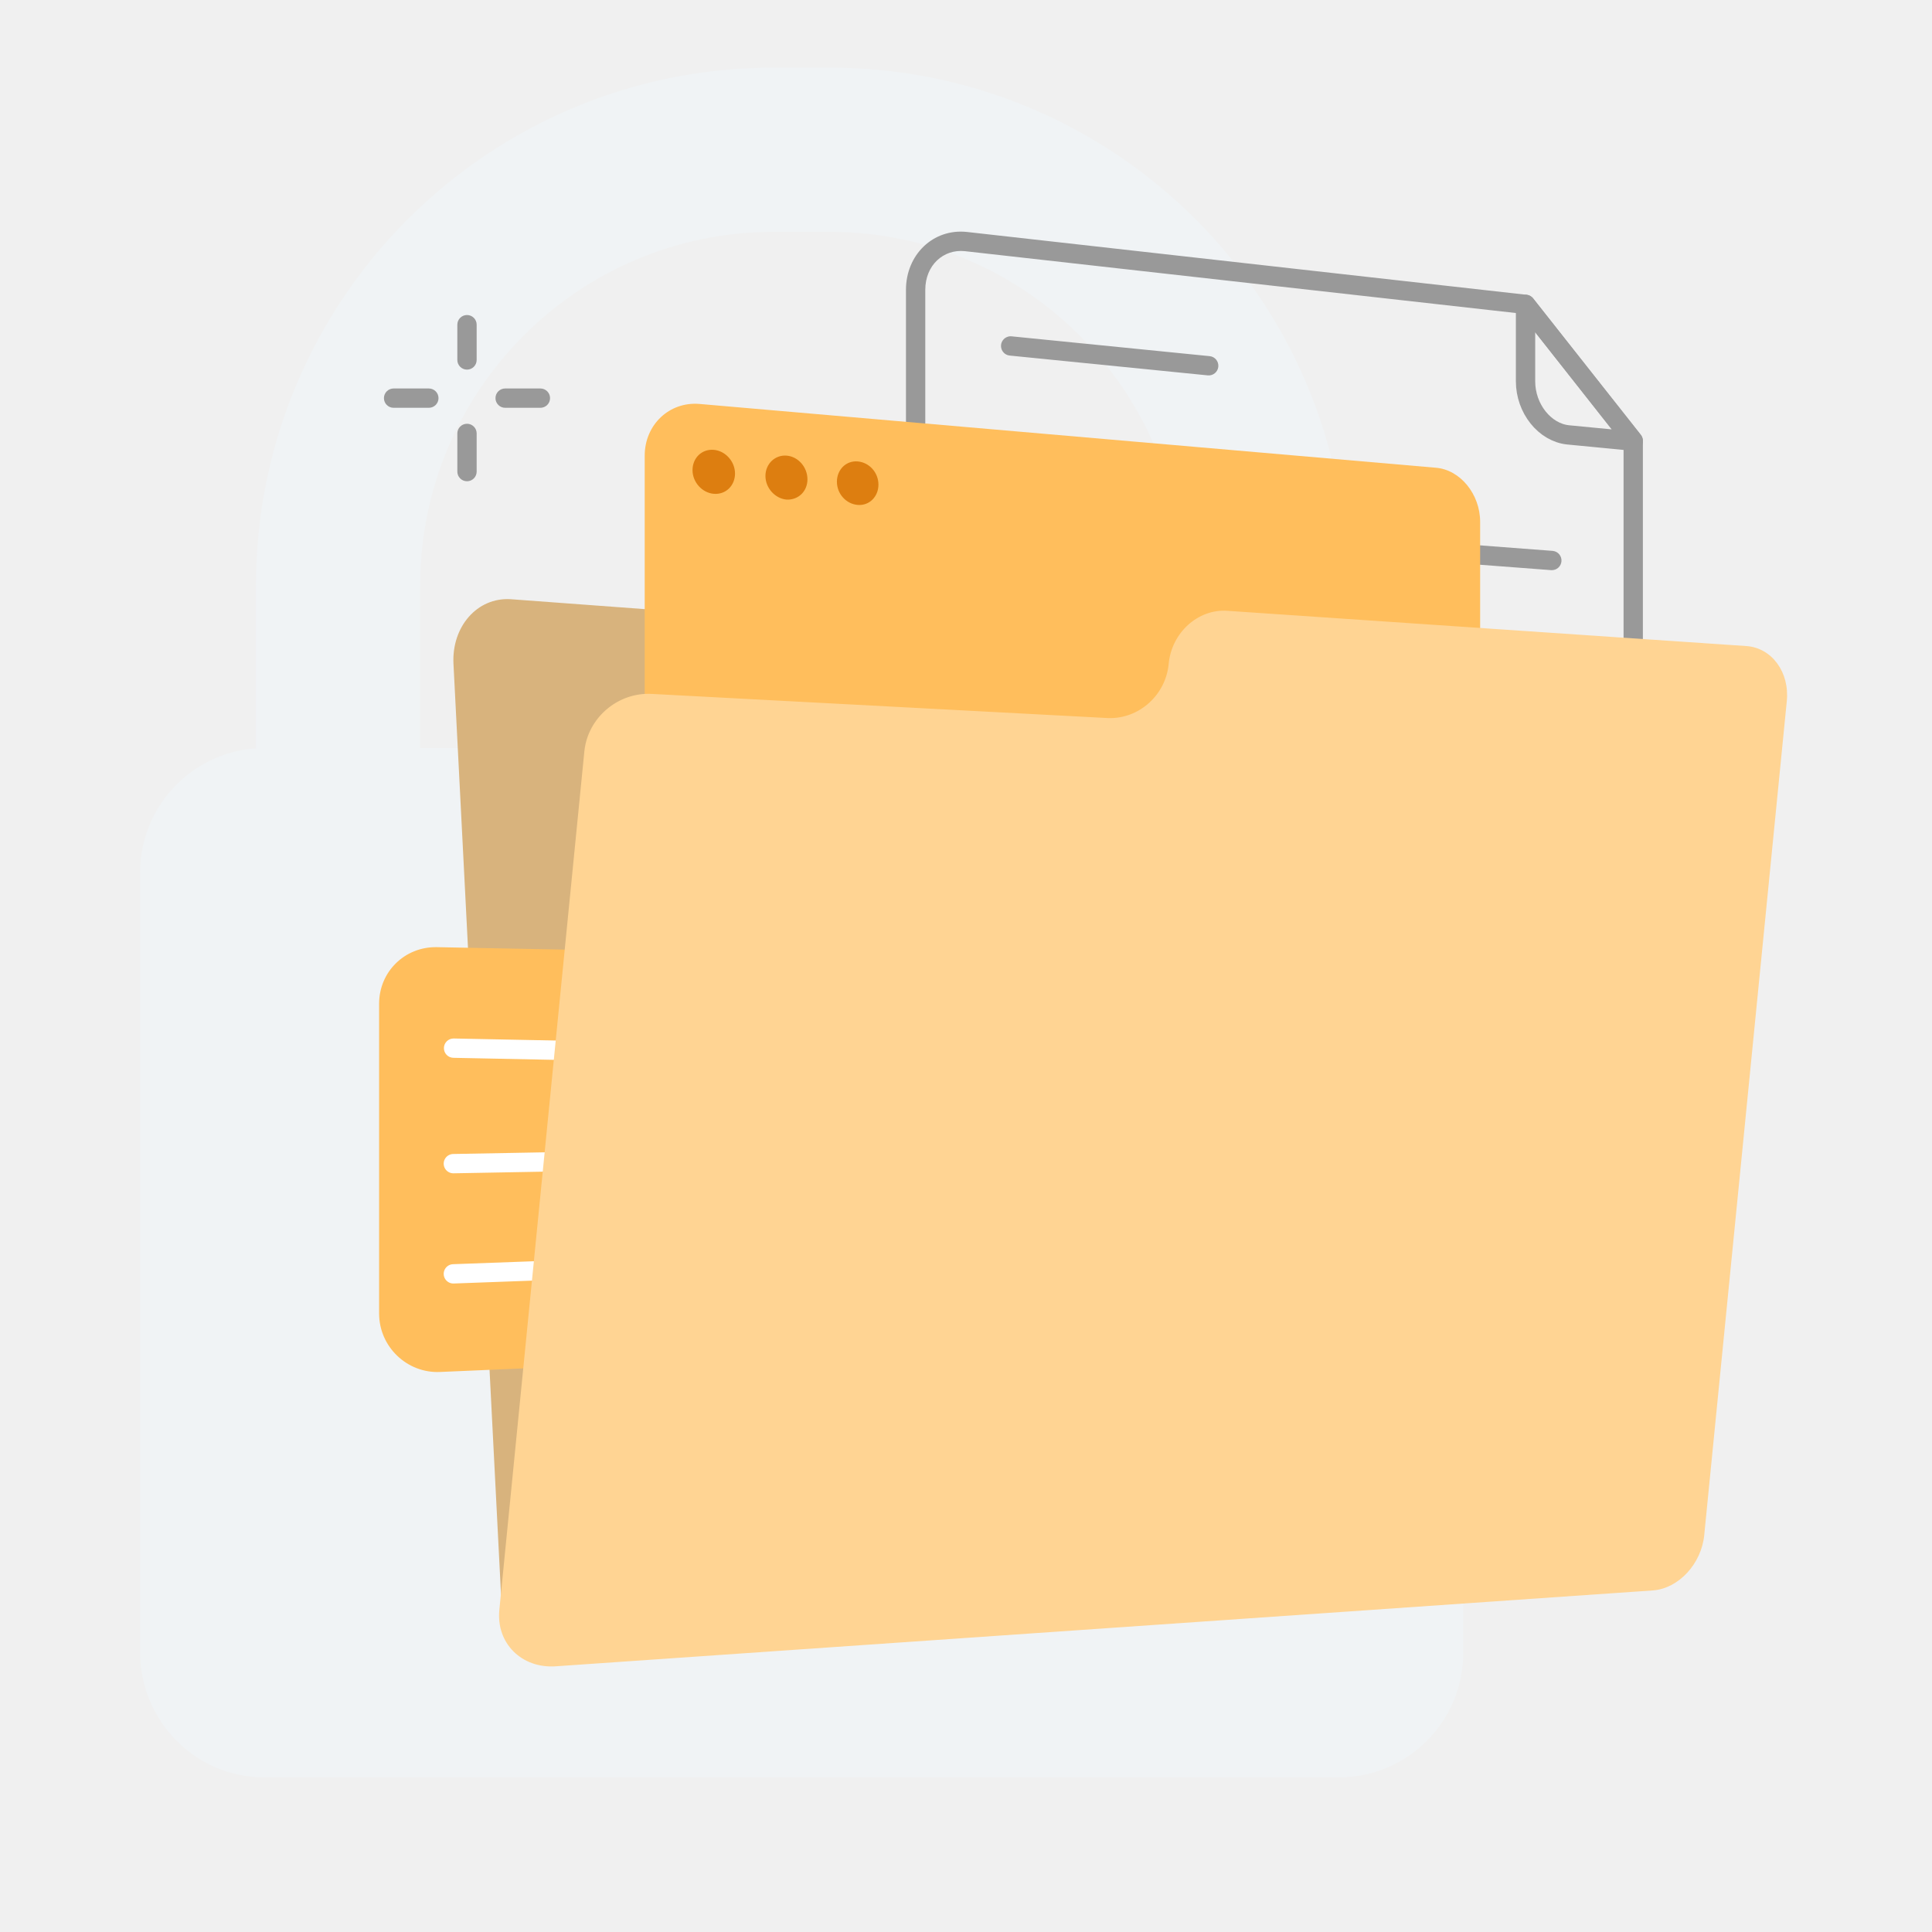
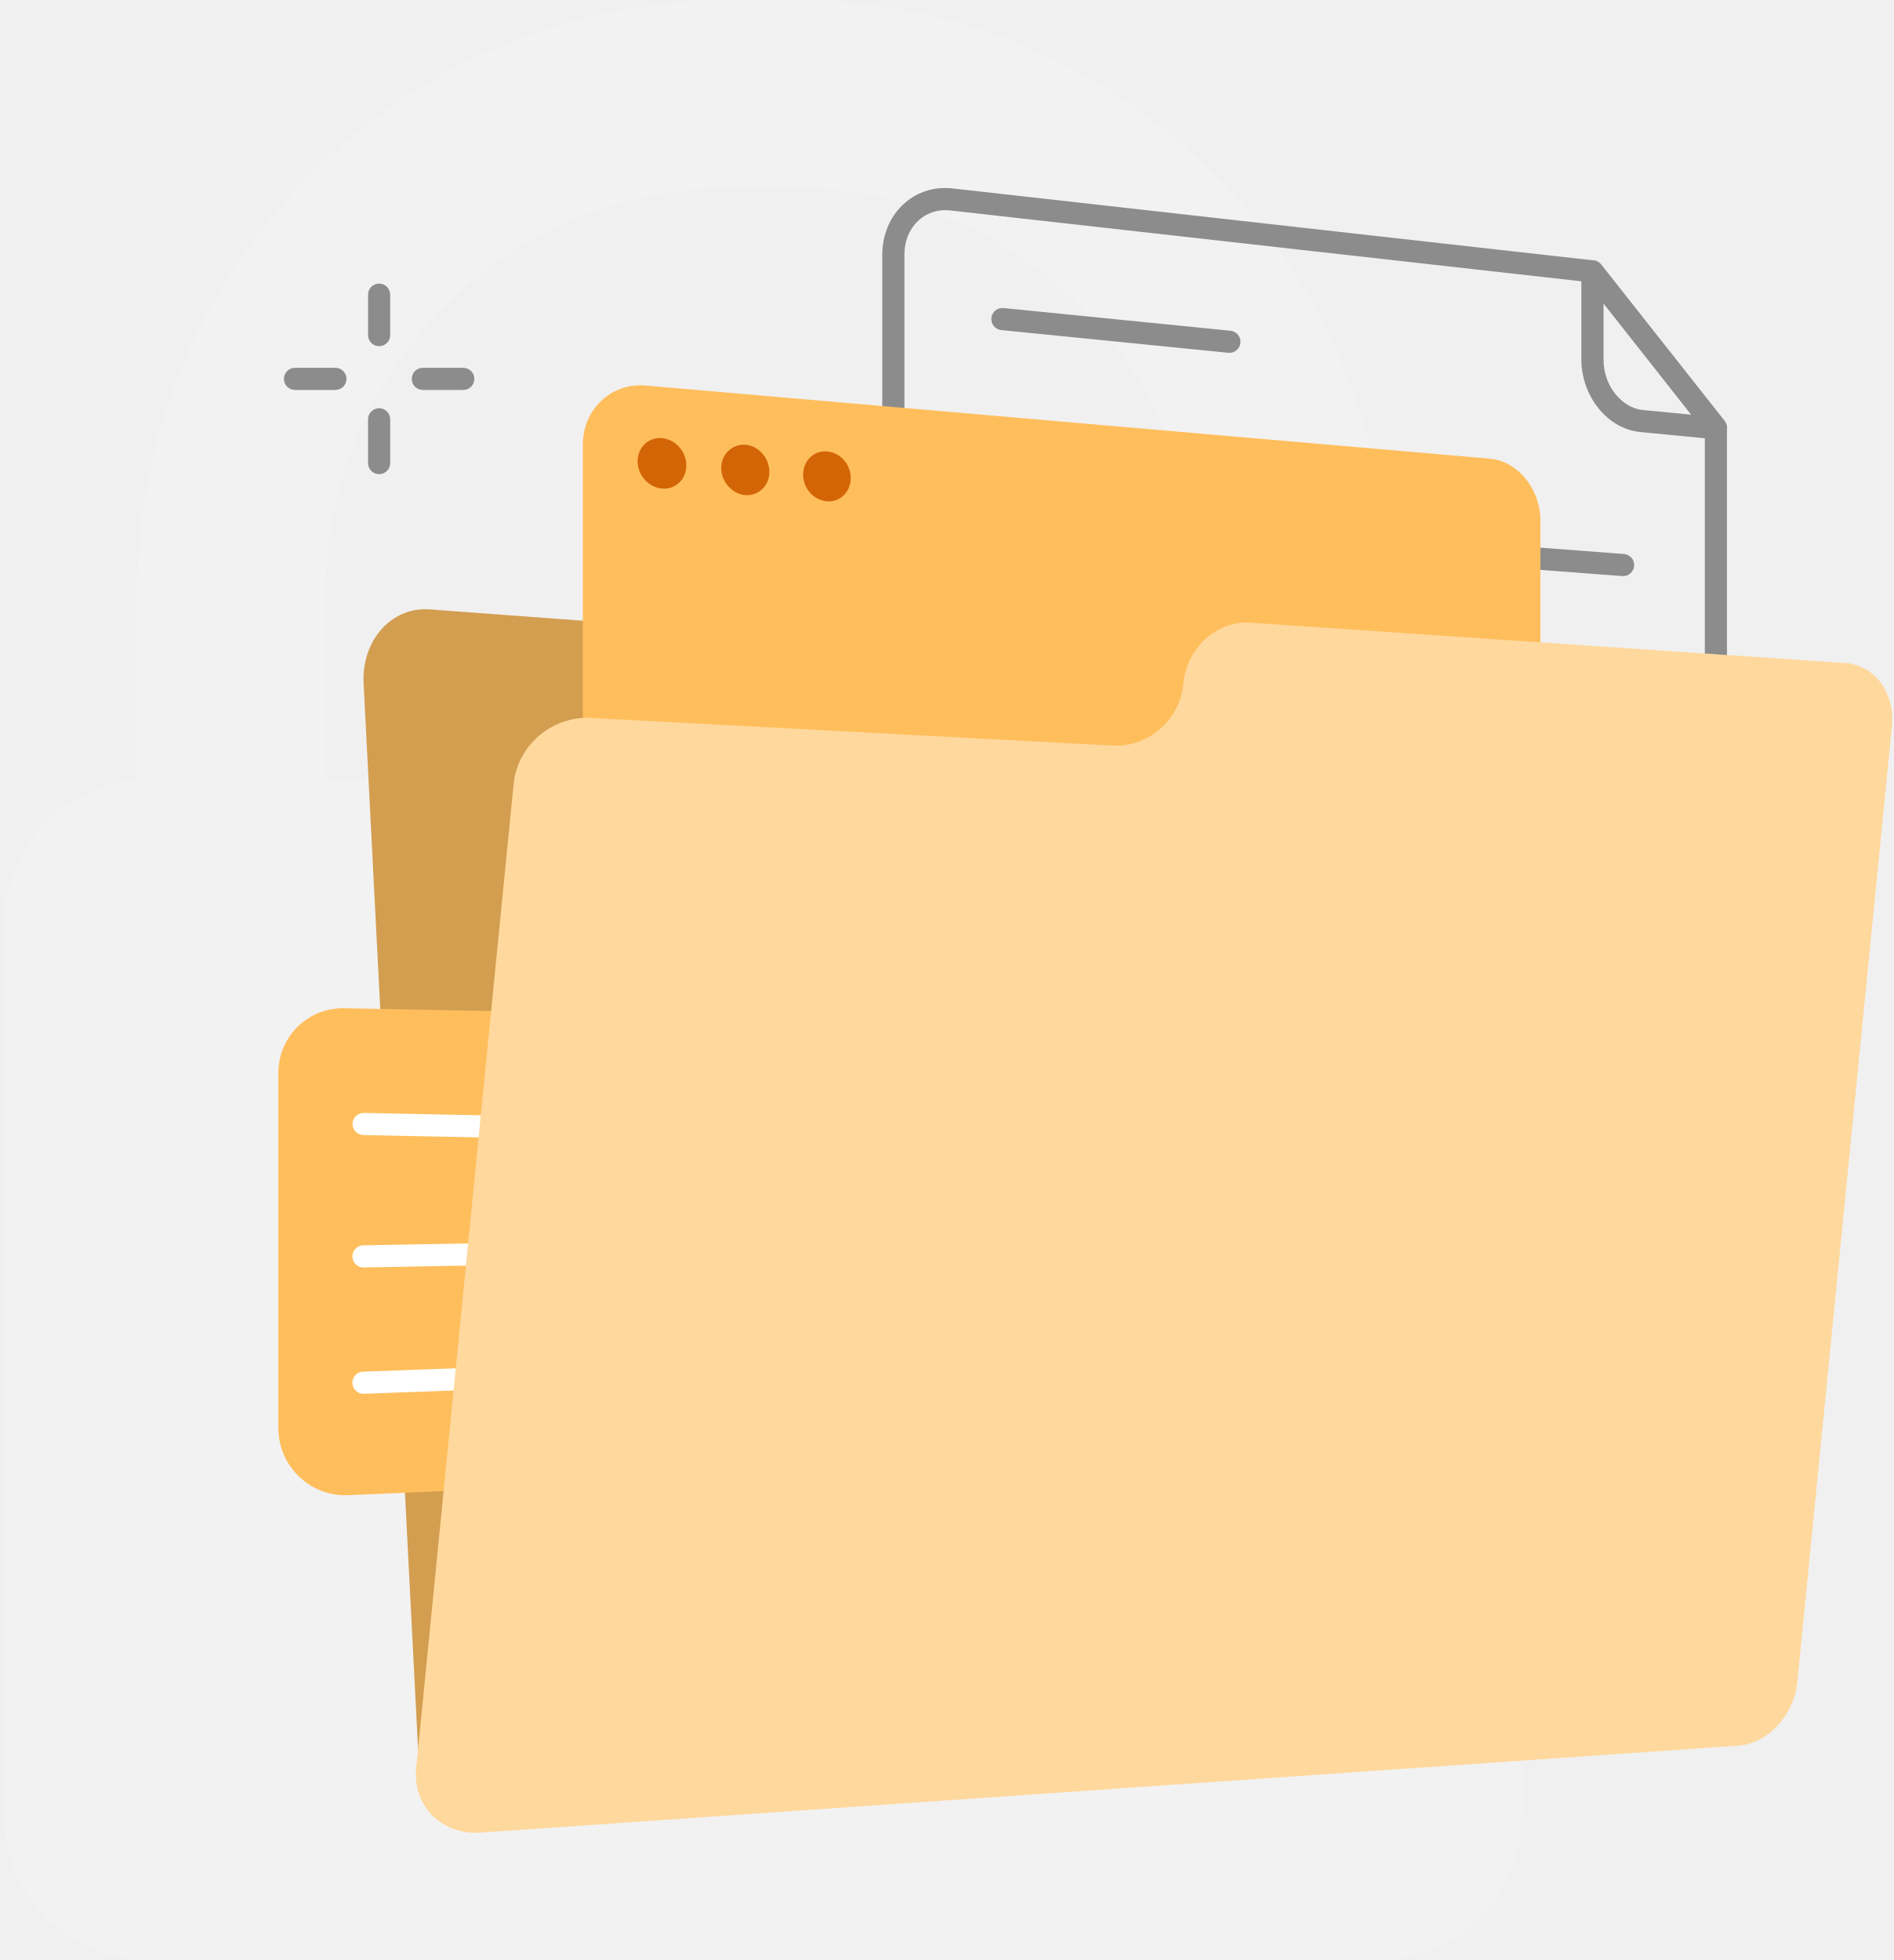
- <svg xmlns="http://www.w3.org/2000/svg" width="400" height="400" fill="none" viewBox="0 0 400 400">
-   <path fill="#F0F3F5" d="M54.795 368h222.359c14.197 0 25.795-11.507 25.795-25.815V180.689c0-14.209-11.498-25.815-25.795-25.815H54.795C40.598 154.874 29 166.38 29 180.689v161.496C29.1 356.493 40.598 368 54.795 368" />
-   <path stroke="#F0F3F5" stroke-width="34" d="M261.956 248.629H69.992V121.254c0-49.83 40.393-90.254 90.183-90.254h11.598c49.791 0 90.183 40.424 90.183 90.254z" clip-rule="evenodd" />
-   <path fill="#D8B37D" d="M154.776 316.169c-11.098 1.801-50.89 17.01-50.89 17.01l-9.998-195.716c-.4-7.704 4.899-13.808 11.797-13.408l173.068 12.808 33.694 133.279z" />
-   <path fill="#FFBE5C" d="m158.076 197.4-67.687-1.301c-6.6-.1-11.898 5.103-11.898 11.707v64.138c0 6.904 5.799 12.408 12.597 12.108l72.087-3.102c6.599-.3 11.598-5.904 11.098-12.608l-4.399-59.735c-.5-6.204-5.599-11.107-11.798-11.207" />
-   <path fill="#fff" d="M93.929 215.009a2 2 0 0 0-.081 3.999zm54.509 5.099a2 2 0 1 0 .08-3.999zm-54.586 18.813a2 2 0 1 0 .073 3.999zm54.663 2.999a2 2 0 1 0-.074-3.999zm-54.7 19.818a2 2 0 1 0 .147 3.997zm54.736 1.996a2 2 0 0 0-.146-3.997zm-54.703-44.726 54.59 1.1.08-3.999-54.59-1.1zm.077 23.912 54.59-1-.074-3.999-54.59 1zm.037 22.815 54.589-2.001-.146-3.997-54.59 2.001z" />
-   <path fill="#999" d="m315.846 63.019 1.569-1.24a2 2 0 0 0-1.346-.748zM199.968 50.011l.223-1.987-.014-.002zM189.57 211.007h-2a2 2 0 0 0 1.982 2zm148.572 1.301-.018 2a2 2 0 0 0 2.018-2zm0-121.072h2a2 2 0 0 0-.431-1.24zm-128.677-21.6a2 2 0 1 0-.398 3.98zm40.594 8.082a2 2 0 0 0 .399-3.98zm-36.743 28.133a2 2 0 0 0-.302 3.989zm107.877 12.194a2.001 2.001 0 0 0 .303-3.989zm-5.124-57.013L200.191 48.024l-.446 3.975 115.878 13.008zm-115.892-13.01c-6.994-.736-12.607 4.722-12.607 11.995h4c0-5.134 3.784-8.48 8.188-8.017zM187.57 60.017v150.99h4V60.017zm1.982 152.99 148.572 1.301.035-4-148.572-1.301zm150.59-.699V91.236h-4v121.072zm-.431-122.312-22.296-28.217-3.138 2.48 22.296 28.217zm-130.644-16.38 40.992 4.102.399-3.98-40.993-4.102zm41.391.122-40.993-4.102-.398 3.98 40.992 4.102zm-37.444 36.102 108.179 8.205.303-3.989-108.18-8.205zm108.482 4.216-108.18-8.205-.302 3.989 108.179 8.205z" />
-   <path stroke="#999" stroke-linecap="round" stroke-linejoin="round" stroke-width="4" d="M315.846 63.019v15.91c0 5.703 3.999 10.606 8.798 11.106l13.498 1.3z" clip-rule="evenodd" />
-   <path fill="#FFBE5C" d="m297.25 307.562-152.472 1.301c-6.198.1-11.298-5.103-11.298-11.507V94.336c0-6.404 5.1-11.207 11.298-10.707L297.25 96.837c5.099.4 9.198 5.504 9.198 11.207v188.812c-.1 5.904-4.199 10.606-9.198 10.706" />
-   <path fill="#DD7E10" fill-rule="evenodd" d="M152.177 98.036c0-2.501-1.999-4.703-4.399-4.903-2.499-.2-4.399 1.701-4.399 4.203 0 2.501 2 4.703 4.399 4.903 2.5.2 4.399-1.701 4.399-4.203m14.997 1.201c0-2.501-1.899-4.703-4.299-4.903s-4.399 1.701-4.399 4.203c0 2.501 1.999 4.702 4.399 4.902 2.4.101 4.299-1.701 4.299-4.202m10.399-3.704c2.399.2 4.299 2.302 4.299 4.803s-1.9 4.403-4.299 4.203c-2.4-.201-4.299-2.302-4.299-4.803s1.899-4.403 4.299-4.203" clip-rule="evenodd" />
-   <path fill="#FFD493" d="M241.96 137.465c.6-6.504 6.099-11.407 12.098-11.007l107.58 7.305c5.199.4 8.898 5.403 8.298 11.407l-17.097 172.702c-.599 5.904-5.299 11.007-10.598 11.407l-227.157 15.709c-7.099.5-12.398-4.803-11.698-11.707l17.597-177.705c.7-7.004 6.998-12.308 13.997-11.907l94.482 5.003c6.399.2 11.898-4.803 12.498-11.207" />
-   <path fill="#999" d="M98.687 67.221a2 2 0 0 0-4 0zm-4 7.305a2 2 0 0 0 4 0zm4 15.209a2 2 0 1 0-4 0zm-4 7.904a2 2 0 1 0 4 0zm17.197-13.209a2 2 0 1 0 0-4zm-7.299-4a2 2 0 0 0 0 4zm-15.796 4a2 2 0 0 0 0-4zm-7.299-4a2 2 0 0 0 0 4zm13.197-13.209v7.305h4V67.22zm0 22.514v7.904h4v-7.904zm17.197-9.305h-7.299v4h7.299zm-23.095 0H81.49v4h7.299z" />
+ <svg xmlns="http://www.w3.org/2000/svg" width="342" height="354" fill="none" viewBox="0 0 342 354">
+   <path fill="#F2F2F2" d="M26.587 354h222.359c14.197 0 25.795-11.507 25.795-25.816V166.688c0-14.208-11.498-25.815-25.795-25.815H26.587C12.39 140.873.792 152.38.792 166.688v161.496C.892 342.493 12.39 354 26.587 354" />
+   <path fill="#F2F2F2" fill-rule="evenodd" d="M131.968 34c-40.39 0-73.184 32.8-73.184 73.254v110.375H216.75V107.254C216.749 66.8 183.955 34 143.565 34zM24.784 107.254C24.784 48.048 72.775 0 131.968 0h11.597c59.192 0 107.184 48.048 107.184 107.254v144.375H24.784z" clip-rule="evenodd" />
+   <path fill="#D39E50" d="M126.568 302.169c-11.098 1.801-50.89 17.01-50.89 17.01L65.68 123.463c-.4-7.705 4.899-13.808 11.798-13.408l173.067 12.807 33.694 133.279z" />
+   <path fill="#FFBE5C" d="m129.868 183.4-67.687-1.301c-6.6-.1-11.898 5.103-11.898 11.707v64.138c0 6.904 5.799 12.407 12.597 12.107l72.087-3.102c6.599-.3 11.598-5.903 11.098-12.607l-4.399-59.736c-.5-6.203-5.599-11.106-11.798-11.206" />
+   <path fill="#FFF" fill-rule="evenodd" d="M63.68 202.969a2 2 0 0 1 2.04-1.96l54.59 1.1a2 2 0 0 1-.08 3.999l-54.59-1.1a2 2 0 0 1-1.96-2.039m58.59 22.915a2 2 0 0 1-1.963 2.036l-54.59 1a2 2 0 1 1-.073-3.999l54.589-1a2 2 0 0 1 2.037 1.963m-.001 21.778a2 2 0 0 1-1.926 2.072l-54.59 2.001a2 2 0 1 1-.146-3.997l54.59-2.001a2 2 0 0 1 2.072 1.925" clip-rule="evenodd" />
+   <path fill="#8C8C8C" fill-rule="evenodd" d="M159.362 46.018c0-7.274 5.613-12.732 12.607-11.995l.014.001 115.878 13.008a2 2 0 0 1 1.346.748l22.296 28.216a2 2 0 0 1 .431 1.24v121.072a1.997 1.997 0 0 1-2.018 2l-148.572-1.301a2 2 0 0 1-1.982-2zM171.544 38c-4.402-.46-8.182 2.886-8.182 8.018v149.007l144.572 1.265V77.931l-21.348-27.017L171.55 38zm7.524 19.427a2 2 0 0 1 2.189-1.791l40.993 4.102a2 2 0 1 1-.399 3.98l-40.992-4.102a2 2 0 0 1-1.791-2.19m3.895 36.268a2 2 0 0 1 2.145-1.843l108.18 8.205a2 2 0 1 1-.303 3.988L184.806 95.84a2 2 0 0 1-1.843-2.145" clip-rule="evenodd" />
+   <path fill="#8C8C8C" fill-rule="evenodd" d="M286.983 47.13a2 2 0 0 1 2.226.652L311.505 76.1a1.999 1.999 0 0 1-1.763 3.228l-13.498-1.3-.015-.002c-6.022-.628-10.591-6.587-10.591-13.096V49.02a2 2 0 0 1 1.345-1.89m2.655 7.663v10.136c0 4.895 3.425 8.74 6.999 9.117l8.83.85z" clip-rule="evenodd" />
+   <path fill="#FFBE5C" d="m269.042 293.562-152.472 1.301c-6.198.1-11.298-5.103-11.298-11.507V80.336c0-6.404 5.1-11.207 11.298-10.707l152.472 13.208c5.099.4 9.198 5.504 9.198 11.207v188.812c-.1 5.904-4.199 10.606-9.198 10.706" />
+   <path fill="#D36507" fill-rule="evenodd" d="M123.969 84.037c0-2.502-1.999-4.703-4.399-4.903-2.499-.2-4.399 1.7-4.399 4.202s2 4.703 4.399 4.903c2.5.2 4.399-1.701 4.399-4.203m14.997 1.2c0-2.501-1.899-4.703-4.299-4.903s-4.399 1.701-4.399 4.203c0 2.501 1.999 4.703 4.399 4.903 2.4.1 4.299-1.701 4.299-4.203m10.399-3.703c2.399.2 4.299 2.3 4.299 4.802s-1.9 4.403-4.299 4.203-4.299-2.302-4.299-4.803 1.899-4.403 4.299-4.203" clip-rule="evenodd" />
+   <path fill="#FFD89D" d="M213.752 123.465c.6-6.504 6.099-11.407 12.098-11.007l107.58 7.305c5.199.4 8.898 5.403 8.298 11.407l-17.097 172.702c-.599 5.904-5.299 11.007-10.598 11.407L86.876 330.988c-7.099.5-12.398-4.803-11.698-11.707l17.597-177.705c.7-7.004 6.998-12.308 13.997-11.907l94.483 5.003c6.398.2 11.897-4.803 12.497-11.207" />
+   <path fill="#8C8C8C" fill-rule="evenodd" d="M68.48 51.222a2 2 0 0 1 2 2v7.304a2 2 0 0 1-4 0v-7.304a2 2 0 0 1 2-2M51.281 68.43a2 2 0 0 1 2-2h7.299a2 2 0 0 1 0 4h-7.299a2 2 0 0 1-2-2m23.095 0a2 2 0 0 1 2-2h7.3a2 2 0 0 1 0 4h-7.3a2 2 0 0 1-2-2m-5.897 5.305a2 2 0 0 1 2 2v7.905a2 2 0 1 1-4 0v-7.905a2 2 0 0 1 2-2" clip-rule="evenodd" />
</svg>
